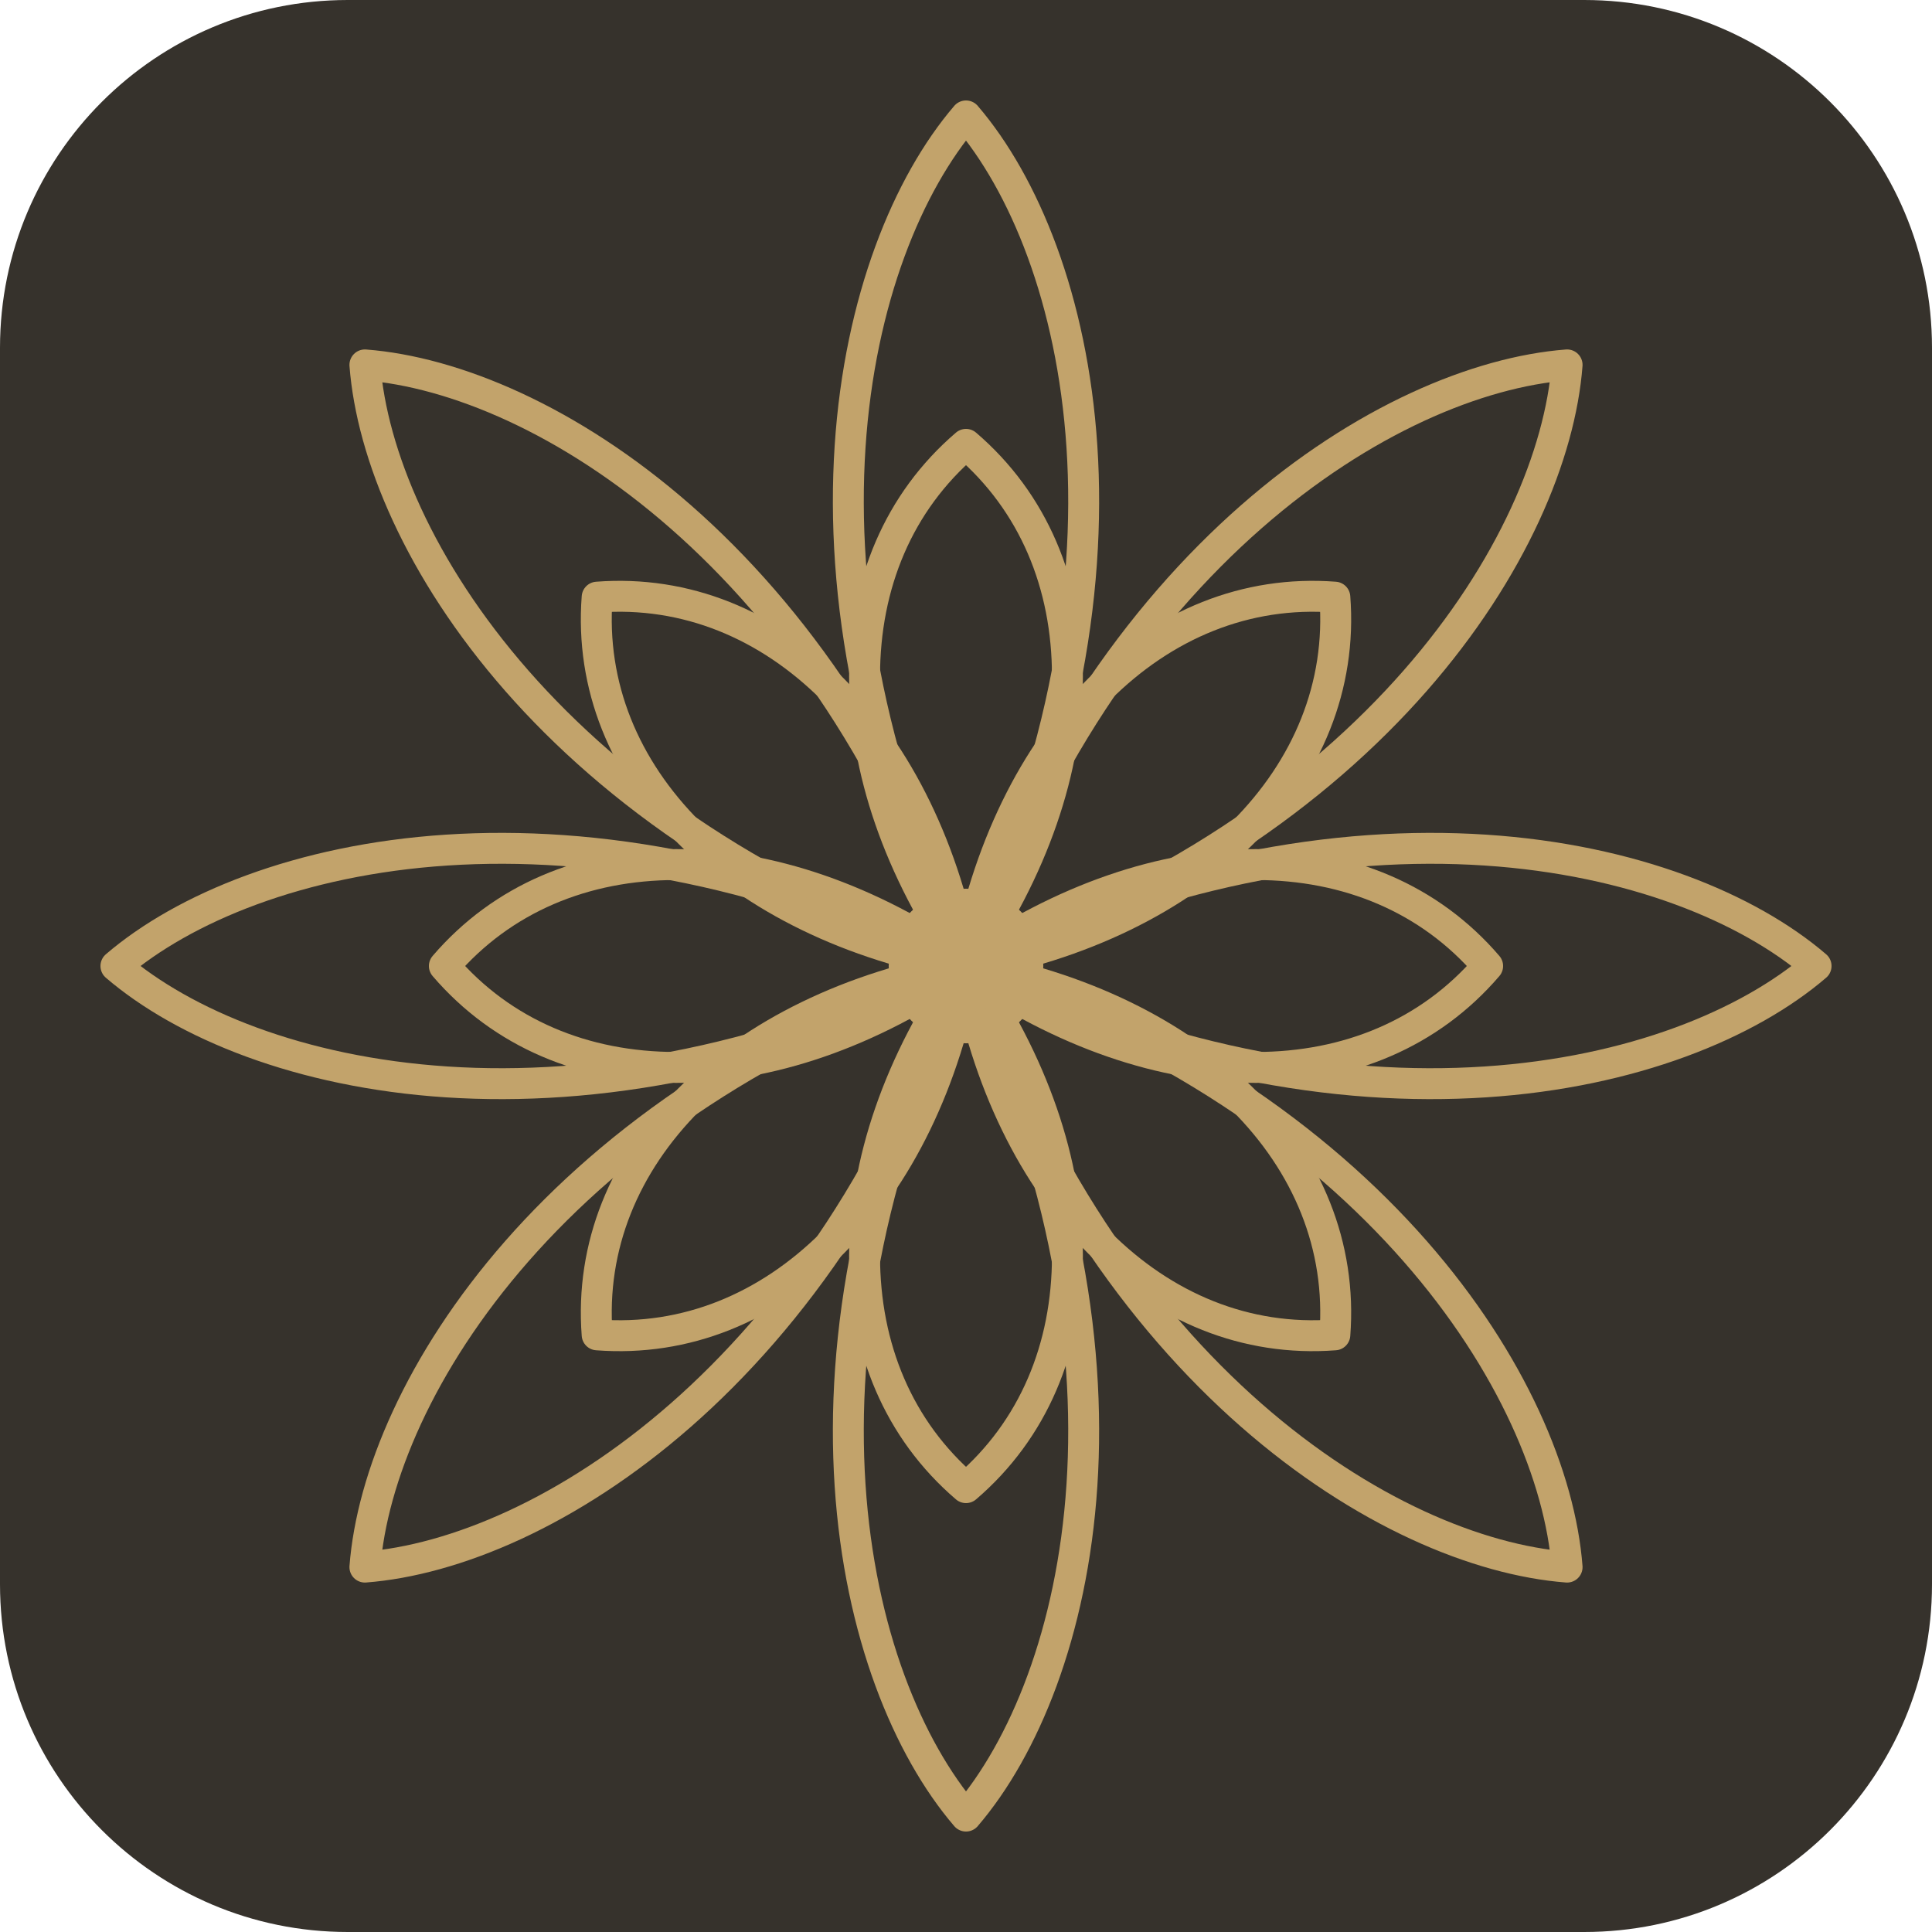
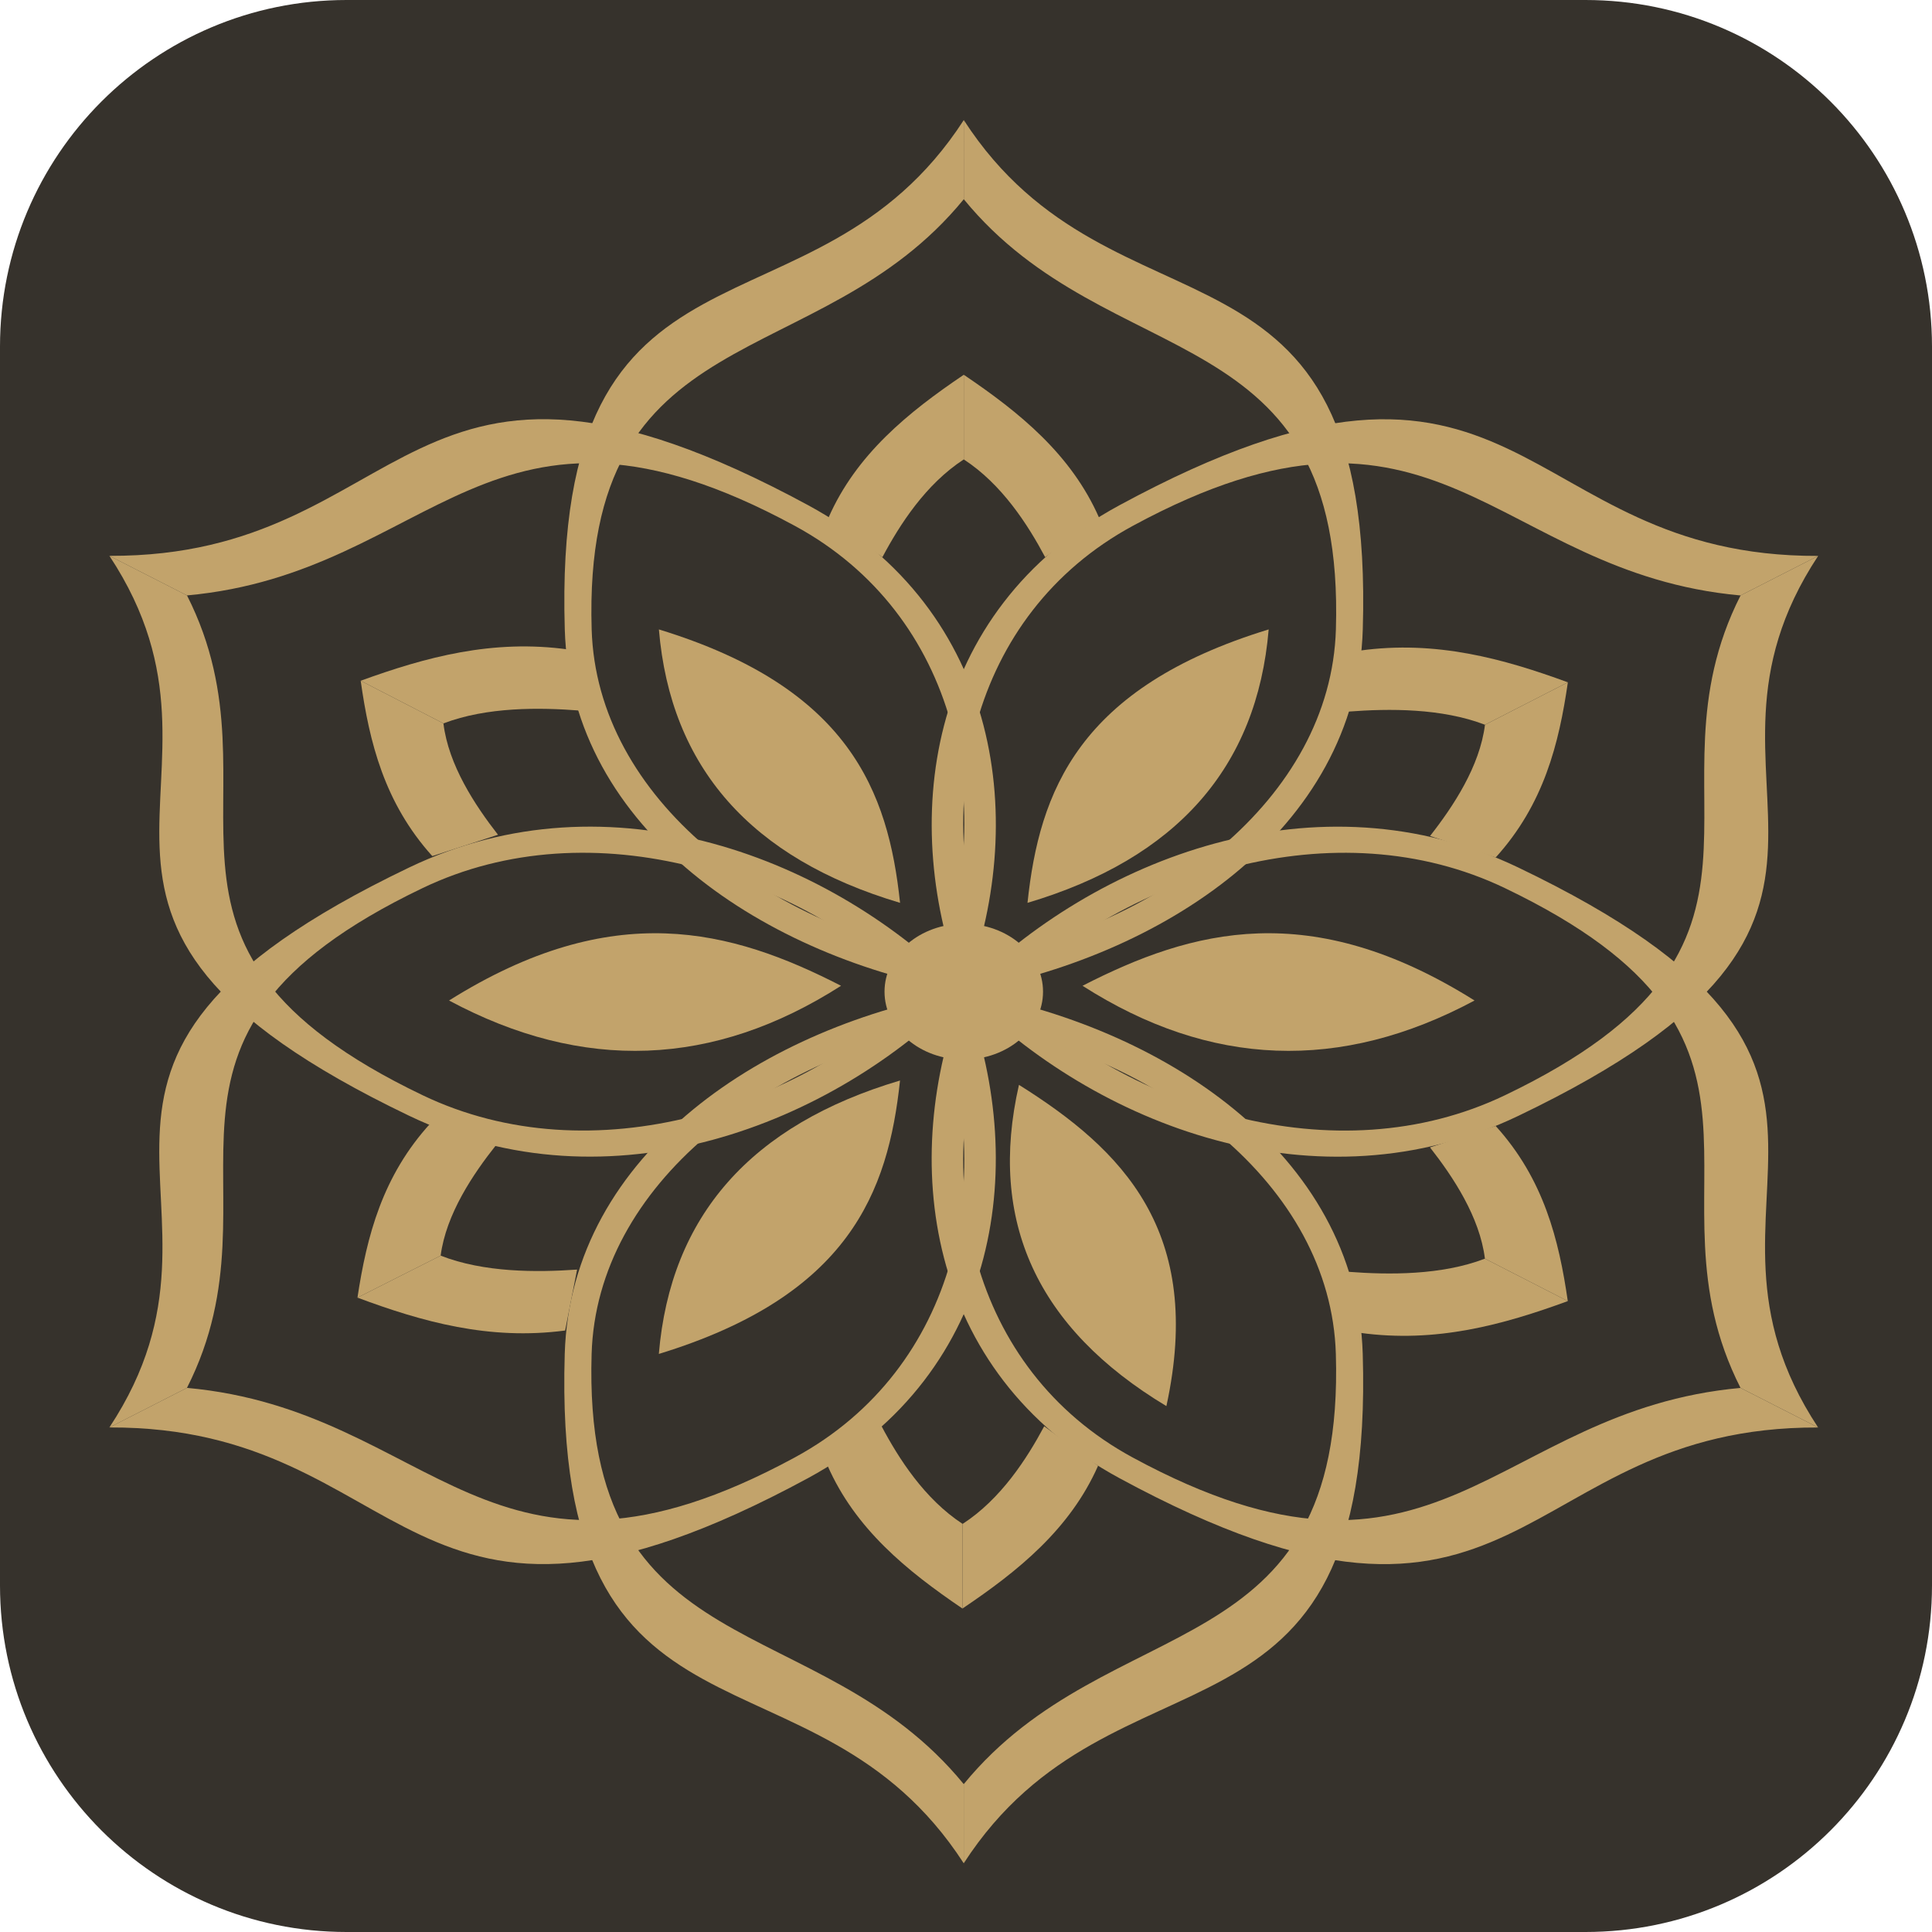
- <svg xmlns="http://www.w3.org/2000/svg" viewBox="0 0 100 100" width="100" height="100">
-   <rect width="100" height="100" rx="18" fill="#36322c" />
-   <g fill="none" stroke="#c2a36b" stroke-width="1.6" stroke-linejoin="round" stroke-linecap="round">
-     <g>
-       <path d="M50 50 C40 30 44 13 50 6 C56 13 60 30 50 50 Z" />
-       <path d="M50 50 C40 30 44 13 50 6 C56 13 60 30 50 50 Z" transform="rotate(45 50 50)" />
-       <path d="M50 50 C40 30 44 13 50 6 C56 13 60 30 50 50 Z" transform="rotate(90 50 50)" />
-       <path d="M50 50 C40 30 44 13 50 6 C56 13 60 30 50 50 Z" transform="rotate(135 50 50)" />
-       <path d="M50 50 C40 30 44 13 50 6 C56 13 60 30 50 50 Z" transform="rotate(180 50 50)" />
-       <path d="M50 50 C40 30 44 13 50 6 C56 13 60 30 50 50 Z" transform="rotate(225 50 50)" />
-       <path d="M50 50 C40 30 44 13 50 6 C56 13 60 30 50 50 Z" transform="rotate(270 50 50)" />
-       <path d="M50 50 C40 30 44 13 50 6 C56 13 60 30 50 50 Z" transform="rotate(315 50 50)" />
+ <svg xmlns="http://www.w3.org/2000/svg" viewBox="0 0 223 223" width="100" height="100">
+   <rect width="223" height="223" rx="40" fill="#36322c" />
+   <g fill="#c2a36b" transform="translate(0,8.5)">
+     <g transform="matrix(1.410367,0,0,1.246046,-46.01238,-13.39835)">
+       <ellipse cx="111.5" cy="95.791" rx="6.486" ry="6.288" />
+       <path d="M 106.285,87.564 C 105.319,77.212 102.102,67.626 86.548,62.236 c 0.951,12.778 7.53,21.221 19.738,25.328 z" />
+       <g>
+         <g>
+           <path d="m 116.715,87.564 c 0.967,-10.352 4.184,-19.939 19.738,-25.328 -0.951,12.778 -7.53,21.221 -19.738,25.328 z" />
+           <path d="m 111.5,15.054 4.9e-4,7.332 c 11.95,16.534 31.234,10.509 30.454,39.851 -0.417,15.697 -14.382,27.722 -30.454,30.825 v 2.729 c 16.073,-3.103 32.158,-14.866 32.654,-33.554 1.037,-38.991 -20.316,-25.598 -32.654,-47.183 z" />
+         </g>
+         <path d="M 111.5,15.054 111.5,22.386 c -11.95,16.534 -31.234,10.509 -30.454,39.851 0.417,15.697 14.382,27.722 30.454,30.825 v 2.729 C 95.428,92.688 79.343,80.925 78.846,62.237 77.81,23.245 99.162,36.639 111.5,15.054 Z" />
+       </g>
+       <path d="m 121.219,95.247 c 8.99,-5.223 18.663,-8.171 32.082,1.364 -10.956,6.645 -21.65,6.19 -32.082,-1.364 z" />
+       <path d="m 181.421,55.424 -6.349,3.666 c -8.344,18.616 6.516,32.304 -19.285,46.299 -13.802,7.487 -31.199,1.406 -41.922,-10.962 l -2.363,1.365 c 10.723,12.368 28.953,20.416 45.386,11.503 34.286,-18.598 12.01,-30.393 24.534,-51.871 z" />
+       <path d="m 181.421,55.425 -6.35,3.666 C 154.778,57.009 150.353,37.296 125.333,52.643 111.948,60.852 108.516,78.958 113.865,94.429 l -2.363,1.365 c -5.349,-15.471 -3.204,-35.282 12.731,-45.056 33.249,-20.393 32.326,4.796 57.188,4.688 z" />
+       <g transform="rotate(120,111.4984,95.79272)">
+         <g>
+           <path d="m 116.715,87.564 c 0.967,-10.352 4.184,-19.939 19.738,-25.328 -0.951,12.778 -7.53,21.221 -19.738,25.328 z" />
+           <path d="m 111.5,15.054 4.9e-4,7.332 c 11.95,16.534 31.234,10.509 30.454,39.851 -0.417,15.697 -14.382,27.722 -30.454,30.825 v 2.729 c 16.073,-3.103 32.158,-14.866 32.654,-33.554 1.037,-38.991 -20.316,-25.598 -32.654,-47.183 z" />
+         </g>
+         <path d="M 111.5,15.054 111.5,22.386 c -11.95,16.534 -31.234,10.509 -30.454,39.851 0.417,15.697 14.382,27.722 30.454,30.825 v 2.729 C 95.428,92.688 79.343,80.925 78.846,62.237 77.81,23.245 99.162,36.639 111.5,15.054 Z" />
+       </g>
+       <g transform="rotate(180,111.4984,95.79272)">
+         <g>
+           <path d="m 116.715,87.564 c 0.967,-10.352 4.184,-19.939 19.738,-25.328 -0.951,12.778 -7.53,21.221 -19.738,25.328 z" />
+           <path d="m 111.5,15.054 4.9e-4,7.332 c 11.95,16.534 31.234,10.509 30.454,39.851 -0.417,15.697 -14.382,27.722 -30.454,30.825 v 2.729 c 16.073,-3.103 32.158,-14.866 32.654,-33.554 1.037,-38.991 -20.316,-25.598 -32.654,-47.183 z" />
+         </g>
+         <path d="M 111.5,15.054 111.5,22.386 c -11.95,16.534 -31.234,10.509 -30.454,39.851 0.417,15.697 14.382,27.722 30.454,30.825 v 2.729 C 95.428,92.688 79.343,80.925 78.846,62.237 77.81,23.245 99.162,36.639 111.5,15.054 Z" />
+       </g>
+       <g>
+         <path d="m 41.576,136.161 6.349,-3.666 c 8.344,-18.616 -6.516,-32.304 19.285,-46.299 13.802,-7.487 31.199,-1.406 41.922,10.962 l 2.363,-1.365 C 100.772,83.425 82.543,75.377 66.11,84.29 31.825,102.888 54.1,114.683 41.576,136.161 Z" />
+         <path d="m 41.576,136.16 6.35,-3.666 c 20.294,2.082 24.718,21.795 49.738,6.448 13.385,-8.21 16.817,-26.316 11.468,-41.786 l 2.363,-1.365 c 5.349,15.471 3.204,35.282 -12.731,45.056 C 65.515,161.242 66.438,136.053 41.576,136.16 Z" />
+       </g>
+       <g transform="rotate(60,111.5003,95.79247)">
+         <path d="m 41.576,136.161 6.349,-3.666 c 8.344,-18.616 -6.516,-32.304 19.285,-46.299 13.802,-7.487 31.199,-1.406 41.922,10.962 l 2.363,-1.365 C 100.772,83.425 82.543,75.377 66.11,84.29 31.825,102.888 54.1,114.683 41.576,136.161 Z" />
+         <path d="m 41.576,136.16 6.35,-3.666 c 20.294,2.082 24.718,21.795 49.738,6.448 13.385,-8.21 16.817,-26.316 11.468,-41.786 l 2.363,-1.365 c 5.349,15.471 3.204,35.282 -12.731,45.056 C 65.515,161.242 66.438,136.053 41.576,136.16 Z" />
+       </g>
+       <path d="m 101.456,95.247 c -8.99,-5.223 -18.663,-8.171 -32.082,1.364 10.956,6.645 21.65,6.19 32.082,-1.364 z" />
+       <g>
+         <path d="M 122.576,51.895 C 120.295,46.018 116.057,42.13 111.5,38.647 v 7.84 c 3.122,2.3 5.24,6.038 6.66,9.057 z" />
+         <path d="m 100.424,51.895 c 2.281,-5.877 6.519,-9.765 11.076,-13.248 v 7.84 c -3.122,2.3 -5.24,6.038 -6.66,9.057 z" />
+       </g>
+       <g transform="rotate(59.90203,111.4984,95.79077)">
+         <path d="M 122.576,51.895 C 120.295,46.018 116.057,42.13 111.5,38.647 v 7.84 c 3.122,2.3 5.24,6.038 6.66,9.057 z" />
+         <path d="m 100.424,51.895 c 2.281,-5.877 6.519,-9.765 11.076,-13.248 v 7.84 c -3.122,2.3 -5.24,6.038 -6.66,9.057 z" />
+       </g>
+       <g transform="rotate(120.1063,111.4984,95.79077)">
+         <path d="M 122.576,51.895 C 120.295,46.018 116.057,42.13 111.5,38.647 v 7.84 c 3.122,2.3 5.24,6.038 6.66,9.057 z" />
+         <path d="m 100.424,51.895 c 2.281,-5.877 6.519,-9.765 11.076,-13.248 v 7.84 c -3.122,2.3 -5.24,6.038 -6.66,9.057 z" />
+       </g>
+       <g transform="rotate(-179.8939,111.4984,95.79077)">
+         <path d="M 122.576,51.895 C 120.295,46.018 116.057,42.13 111.5,38.647 v 7.84 c 3.122,2.3 5.24,6.038 6.66,9.057 z" />
+         <path d="m 100.424,51.895 c 2.281,-5.877 6.519,-9.765 11.076,-13.248 v 7.84 c -3.122,2.3 -5.24,6.038 -6.66,9.057 z" />
+       </g>
+       <g transform="rotate(-119.7368,111.4984,95.79077)">
+         <path d="M 122.576,51.895 C 120.295,46.018 116.057,42.13 111.5,38.647 v 7.84 c 3.122,2.3 5.24,6.038 6.66,9.057 z" />
+         <path d="m 100.424,51.895 c 2.281,-5.877 6.519,-9.765 11.076,-13.248 v 7.84 c -3.122,2.3 -5.24,6.038 -6.66,9.057 z" />
+       </g>
+       <g transform="rotate(-59.7368,111.4984,95.79078)">
+         <path d="M 122.576,51.895 C 120.295,46.018 116.057,42.13 111.5,38.647 v 7.84 c 3.122,2.3 5.24,6.038 6.66,9.057 z" />
+         <path d="m 100.424,51.895 c 2.281,-5.877 6.519,-9.765 11.076,-13.248 v 7.84 c -3.122,2.3 -5.24,6.038 -6.66,9.057 z" />
+       </g>
    </g>
-     <g>
-       <path d="M50 50 C43 40 43 29 50 23 C57 29 57 40 50 50 Z" />
-       <path d="M50 50 C43 40 43 29 50 23 C57 29 57 40 50 50 Z" transform="rotate(45 50 50)" />
-       <path d="M50 50 C43 40 43 29 50 23 C57 29 57 40 50 50 Z" transform="rotate(90 50 50)" />
-       <path d="M50 50 C43 40 43 29 50 23 C57 29 57 40 50 50 Z" transform="rotate(135 50 50)" />
-       <path d="M50 50 C43 40 43 29 50 23 C57 29 57 40 50 50 Z" transform="rotate(180 50 50)" />
-       <path d="M50 50 C43 40 43 29 50 23 C57 29 57 40 50 50 Z" transform="rotate(225 50 50)" />
-       <path d="M50 50 C43 40 43 29 50 23 C57 29 57 40 50 50 Z" transform="rotate(270 50 50)" />
-       <path d="M50 50 C43 40 43 29 50 23 C57 29 57 40 50 50 Z" transform="rotate(315 50 50)" />
-     </g>
-     <circle cx="50" cy="50" r="3.2" />
  </g>
</svg>
